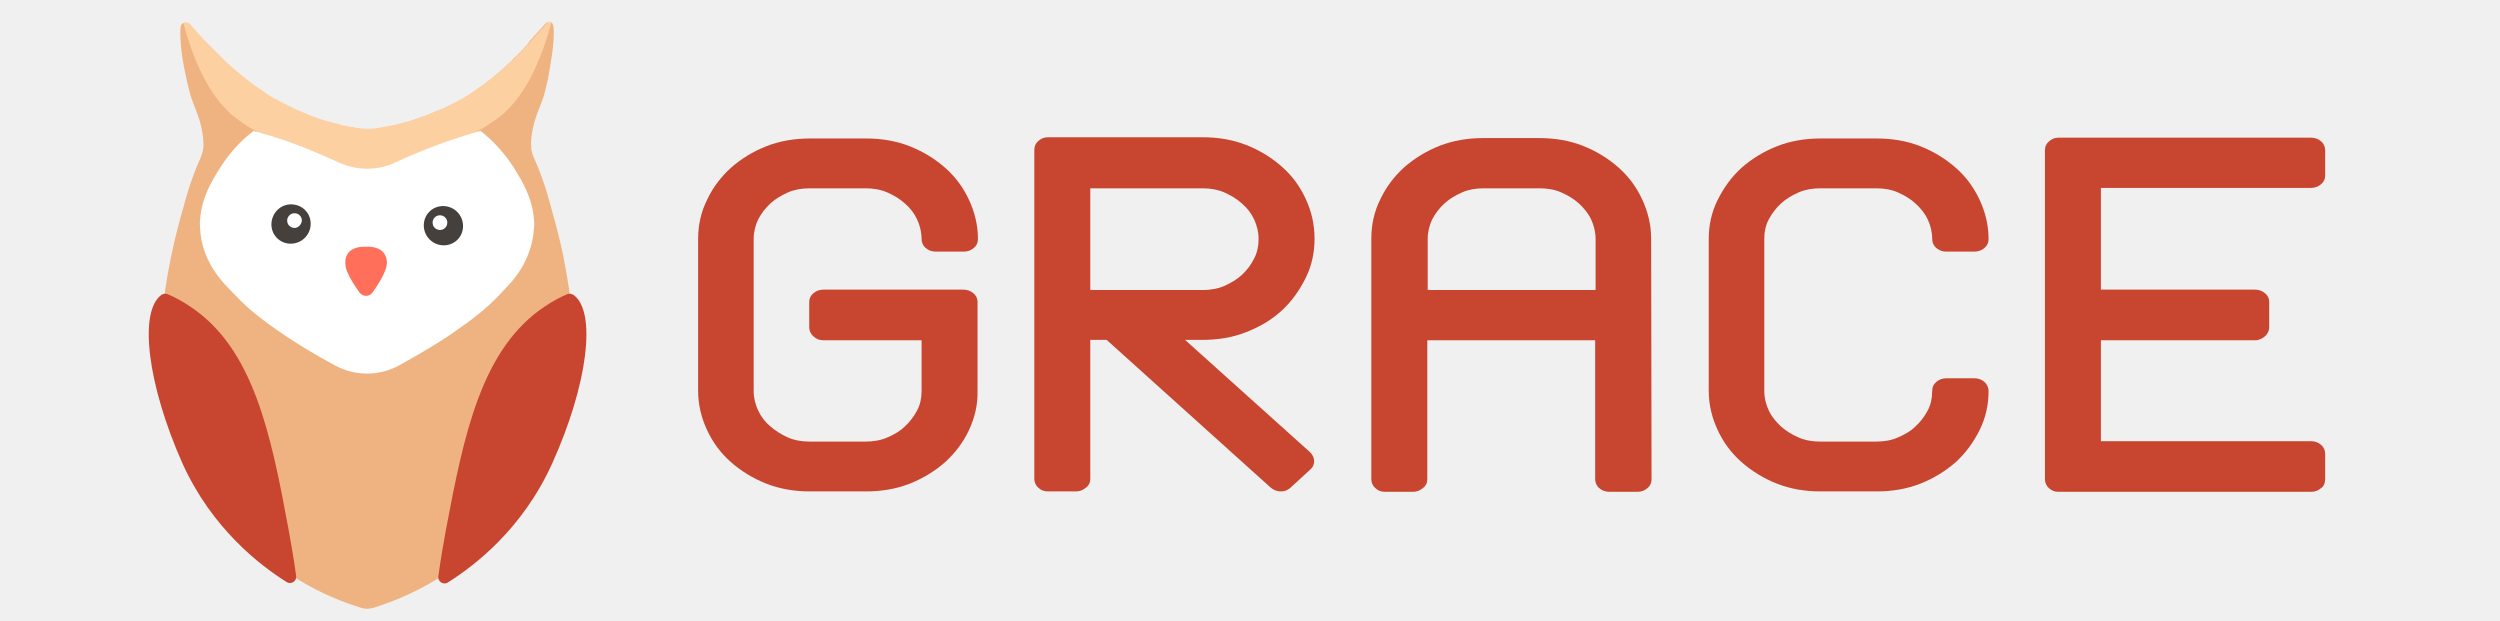
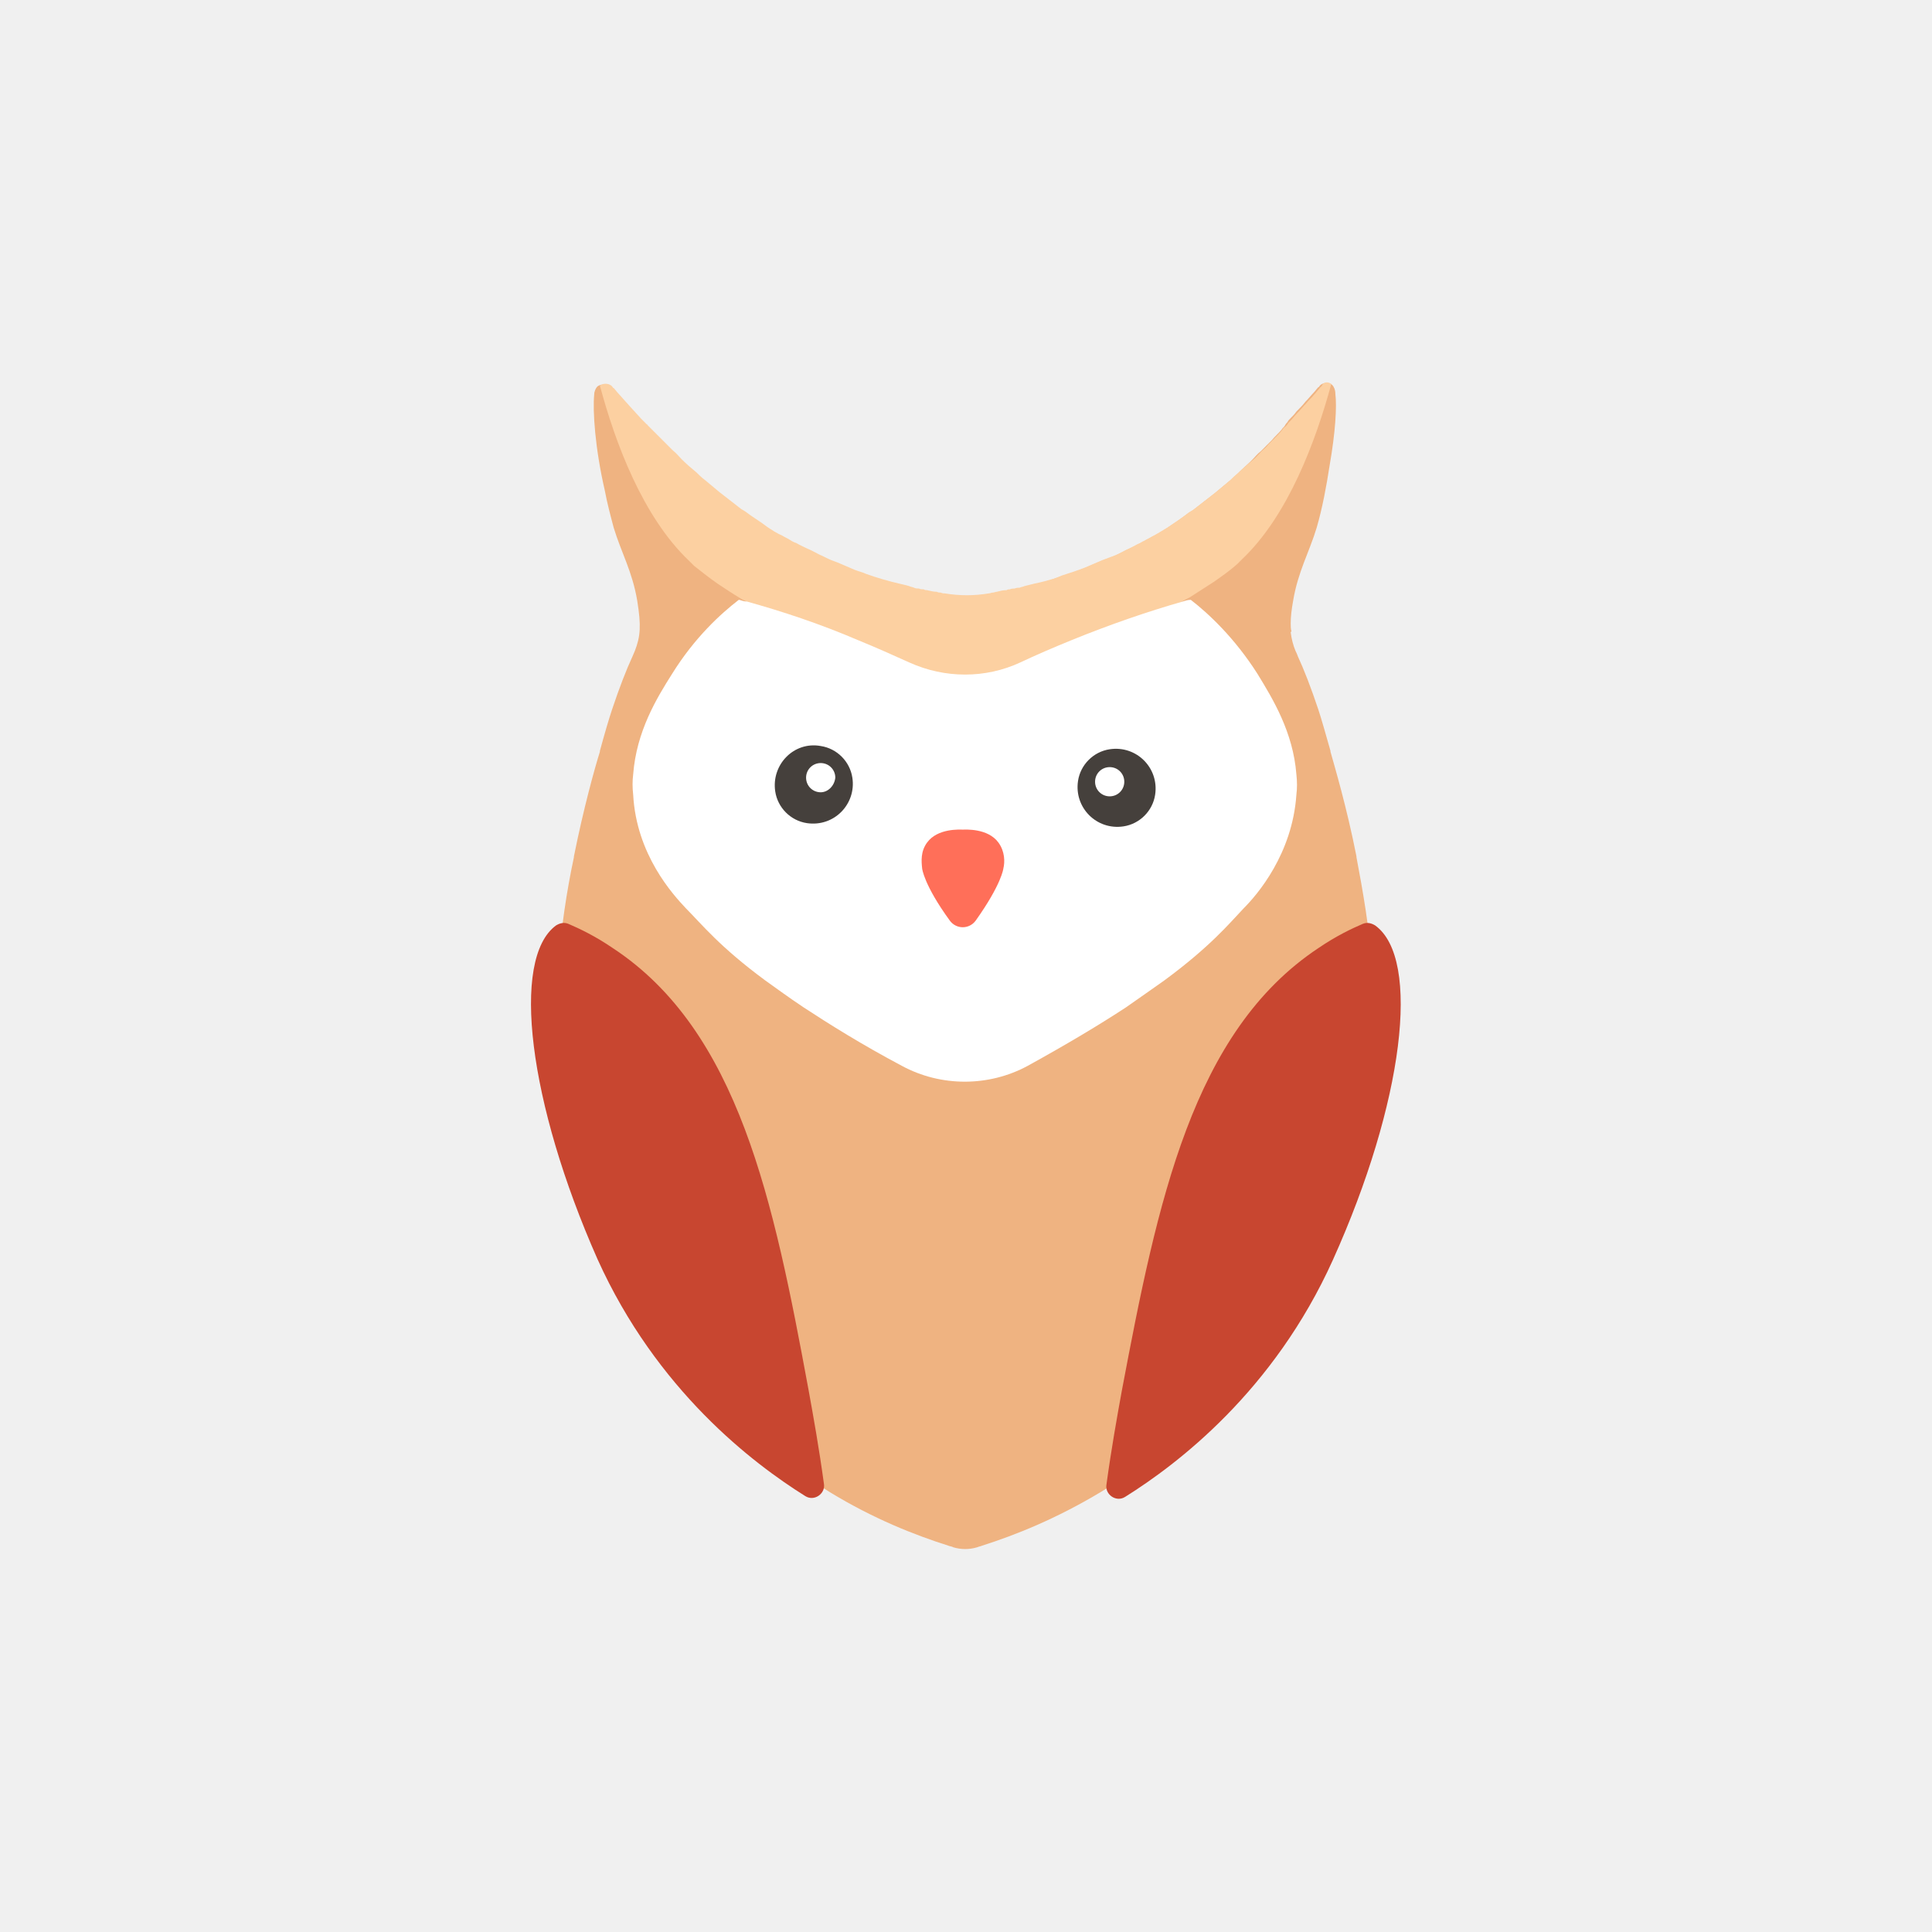
- <svg xmlns="http://www.w3.org/2000/svg" version="1.1" id="Camada_1" x="0px" y="0px" viewBox="0 640 612 152" enable-background="new 0 640 612 152" xml:space="preserve">
+ <svg xmlns="http://www.w3.org/2000/svg" version="1.1" id="Camada_1" x="0px" y="0px" viewBox="0 0 238 238" style="enable-background:new 0 0 238 238;" xml:space="preserve">
+   <style type="text/css">
+ 	.st0{fill:#EFB381;}
+ 	.st1{fill:#C84630;}
+ 	.st2{fill:#FCD0A1;}
+ 	.st3{fill:#FFFFFF;}
+ 	.st4{fill:#FF6F59;}
+ 	.st5{fill:#45403C;}
+ </style>
  <g id="Logo_maior">
    <g id="Corujinha_completa">
-       <path fill="#EFB381" d="M140,717.1c-0.3-4.5-1.1-9.1-1.9-13.3c0-0.1,0-0.1,0-0.1c-1.2-6.1-2.7-11.1-3.2-12.9v-0.1    c-0.6-2.1-1.1-3.9-1.5-5.1l0,0c-0.9-2.7-1.8-5-2.5-6.5c-0.1-0.3-0.2-0.5-0.3-0.7c-0.3-0.7-0.5-1.5-0.6-2.3c0-0.1,0.1-0.1,0.1-0.1    c-0.1-0.3-0.1-0.7-0.1-1c0-0.8,0.1-1.7,0.3-2.8c0.6-3.6,2-6,2.9-9c0.7-2.4,1.2-5.1,1.6-7.7c0.7-4,0.9-7.2,0.7-8.8    c0-0.5-0.2-0.9-0.4-1.1c-0.4-0.3-1-0.3-1.4,0l-0.1,0.1c-0.1,0.1-0.1,0.2-0.2,0.2c-0.2,0.2-0.4,0.5-0.6,0.7c-0.3,0.3-0.6,0.7-1,1.1    c-0.3,0.4-0.7,0.8-1.1,1.2c-0.2,0.3-0.5,0.6-0.8,0.9c-0.1,0.1-0.2,0.2-0.3,0.4c-0.1,0.1-0.2,0.2-0.3,0.4l0,0l0,0    c-0.1,0.2-0.3,0.3-0.4,0.5c-0.4,0.5-0.9,0.9-1.2,1.3c-0.2,0.2-0.4,0.4-0.6,0.6c-0.3,0.3-0.5,0.5-0.8,0.8c-0.4,0.3-0.7,0.7-1.1,1.1    c-0.6,0.6-1.2,1.1-1.8,1.7c-0.3,0.3-0.6,0.6-1,0.9c-0.6,0.5-1.2,1-1.8,1.5c-0.9,0.7-1.8,1.4-2.7,2.1c-0.2,0.1-0.3,0.2-0.5,0.3    c-0.9,0.7-1.8,1.3-2.7,1.9c-0.6,0.4-1.2,0.8-1.9,1.1c-0.3,0.2-0.6,0.3-0.9,0.5s-0.5,0.3-0.8,0.4c-0.5,0.3-1,0.5-1.4,0.7    s-1,0.5-1.4,0.7c-0.3,0.1-0.5,0.2-0.8,0.3s-0.5,0.2-0.8,0.3c-0.2,0.1-0.5,0.2-0.7,0.3s-0.5,0.2-0.7,0.3s-0.5,0.2-0.7,0.3    c-1,0.4-2,0.7-2.9,1c-0.5,0.2-0.9,0.3-1.4,0.5l-0.7,0.2c-0.5,0.1-0.9,0.3-1.3,0.4c-0.4,0.1-0.9,0.2-1.2,0.3    c-0.2,0.1-0.4,0.1-0.6,0.2c-0.2,0.1-0.4,0.1-0.6,0.1c-0.2,0.1-0.4,0.1-0.6,0.1c-0.1,0.1-0.3,0.1-0.4,0.1c-0.4,0.1-0.8,0.2-1.2,0.2    c-0.2,0.1-0.3,0.1-0.5,0.1c-0.2,0.1-0.3,0.1-0.5,0.1c-0.7,0.1-1.3,0.2-1.9,0.3c-0.3,0.1-0.6,0.1-0.9,0.1s-0.6,0-0.9-0.1    c-0.5-0.1-1.1-0.2-1.9-0.3c-0.2,0-0.3-0.1-0.5-0.1s-0.3-0.1-0.5-0.1c-0.4-0.1-0.7-0.2-1.2-0.2c-0.1-0.1-0.3-0.1-0.4-0.1    c-0.2-0.1-0.4-0.1-0.6-0.1c-0.2-0.1-0.4-0.1-0.6-0.1c-0.2-0.1-0.4-0.1-0.6-0.2c-0.4-0.1-0.8-0.2-1.2-0.3c-1.2-0.3-2.6-0.7-4.1-1.2    c-0.5-0.2-1-0.3-1.4-0.5c-0.2-0.1-0.5-0.2-0.7-0.3s-0.5-0.2-0.7-0.3s-0.5-0.2-0.7-0.3s-0.5-0.2-0.8-0.3c-0.5-0.2-1-0.5-1.5-0.7    s-1-0.5-1.4-0.7c-0.5-0.2-1-0.5-1.4-0.7c-0.3-0.1-0.5-0.3-0.8-0.4c-0.3-0.2-0.6-0.3-0.9-0.5c-0.6-0.3-1.2-0.7-1.9-1.1    c-0.9-0.6-1.8-1.2-2.7-1.9c-0.2-0.1-0.3-0.2-0.5-0.3c-0.9-0.7-1.8-1.4-2.7-2.1c-0.6-0.5-1.2-1-1.8-1.5c-0.3-0.3-0.6-0.6-1-0.9    c-0.6-0.6-1.2-1.1-1.8-1.7c-0.4-0.3-0.7-0.7-1.1-1.1c-0.3-0.3-0.6-0.6-0.8-0.8c-0.8-0.8-1.6-1.6-2.3-2.3c0,0,0-0.1-0.1-0.1    c-0.2-0.2-0.5-0.5-0.7-0.7c-1.1-1.1-2-2.2-2.8-3.1c-0.2-0.2-0.4-0.5-0.6-0.7c-0.1-0.1-0.1-0.2-0.2-0.2c0-0.1-0.1-0.1-0.1-0.1    c-0.4-0.3-1-0.3-1.4,0c-0.2,0.2-0.4,0.6-0.4,1c-0.2,2,0.1,6.6,1.3,11.8c0.3,1.6,0.7,3.1,1.1,4.6c0.9,3,2.3,5.4,2.9,9    c0.5,3.1,0.4,4.4-0.3,6.2c-0.1,0.2-0.2,0.5-0.3,0.7c-0.7,1.5-1.6,3.8-2.5,6.5l0,0c-0.4,1.2-0.9,2.9-1.5,5.1v0.1    c-0.6,1.9-2,6.9-3.2,12.9c0,0.1,0,0.1,0,0.1c-0.9,4.2-1.6,8.9-1.9,13.3c-0.1,1.1-0.1,2.3-0.1,3.4l0,0c0,0.7,0,1.5,0,2.2    c0,1.8,0.1,3.5,0.2,5.1c0.3,3.7,0.9,7,1.5,9.9c1.2,5.5,2.6,9.3,3,10.2c8.2,20.9,24.3,31.3,28.8,34.1c5.4,3.3,10.5,5.3,14.6,6.6    c0.2,0.1,0.5,0.1,0.6,0.2c1,0.3,2,0.3,3,0c0.2-0.1,0.4-0.1,0.6-0.2c4.1-1.3,9.1-3.3,14.6-6.6c4.5-2.7,20.6-13.2,28.8-34.1    c0.3-0.9,1.8-4.7,3-10.2c0.6-2.8,1.2-6.2,1.5-9.9c0.1-1.6,0.2-3.3,0.2-5.1c0-0.7,0-1.5,0-2.2l0,0    C140.2,719.3,140.1,718.2,140,717.1z" />
-       <path id="asa_esquerda_1_" fill="#C84630" d="M39.5,712.2c0.5-0.3,1-0.4,1.5-0.2c1.4,0.6,3.3,1.5,5.5,3    c15.5,10.2,19.8,31.1,24.1,54.4c0.6,3.3,1.3,7.2,1.9,11.6c0.2,1.2-1.2,2.2-2.3,1.5c-6.4-4-18.3-13-25.6-29.2    C36.1,734.1,33.9,716.3,39.5,712.2z" />
-       <path id="asa_direita_1_" fill="#C84630" d="M140.4,712.2c-0.5-0.3-1-0.4-1.5-0.2c-1.4,0.6-3.3,1.5-5.5,3    c-15.5,10.3-19.8,31.2-24.2,54.5c-0.6,3.3-1.3,7.2-1.9,11.6c-0.2,1.2,1.2,2.2,2.3,1.5c6.4-4,18.3-13,25.6-29.2    C143.9,734.1,146.1,716.3,140.4,712.2z" />
-       <path fill="#FCD0A1" d="M135,645.5c-1.9,7-5.3,16.2-11,21.6c-0.1,0.1-0.1,0.1-0.1,0.1c-0.2,0.2-0.3,0.3-0.5,0.5    c-0.9,0.8-1.9,1.5-2.9,2.2c-0.9,0.6-1.9,1.2-2.8,1.8l0,0c-0.3,0.2-0.6,0.3-0.9,0.5c-1,0.6-2,1.1-3,1.6c-2,1.1-4.1,2-6.1,3    c-2.6,1.2-5.1,2.5-7.3,4c-2.7,1.7-5.1,3.6-6.9,6.1c-0.6,0.9-1.1,1.7-1.6,2.7c-0.7,1.4-0.7,1.6-0.7,1.6c-0.3,0.9-0.5,1.5-1,1.8    c-0.6,0.2,0.1,0.2-0.5,0c-0.5-0.2-0.7-0.7-1-1.7c-0.1-0.2-0.2-0.6-0.6-1.4c-0.5-1-1-1.9-1.7-2.8c-1.8-2.4-4.2-4.4-6.9-6.1    c-2.3-1.4-4.8-2.7-7.3-4c-2-1-4-2-6.1-3c-1-0.5-2-1.1-3-1.6c-0.3-0.2-0.6-0.3-0.9-0.5l0,0c-1-0.6-1.9-1.2-2.8-1.8    c-1-0.7-1.9-1.4-2.9-2.2c-0.2-0.2-0.3-0.3-0.5-0.5c-0.1-0.1-0.1-0.1-0.1-0.1c-5.7-5.4-9.1-14.5-11-21.6c0.4-0.3,1-0.3,1.4,0    l0.1,0.1c0.1,0.1,0.1,0.2,0.2,0.2c0.2,0.2,0.4,0.5,0.6,0.7c0.8,0.9,1.7,1.9,2.8,3.1c0.2,0.2,0.5,0.5,0.7,0.7c0,0,0.1,0,0.1,0.1    c0.7,0.7,1.5,1.5,2.3,2.3c0.3,0.3,0.5,0.5,0.8,0.8c0.4,0.3,0.7,0.7,1.1,1.1c0.6,0.6,1.2,1.1,1.8,1.6c0.3,0.3,0.6,0.6,1,0.9    c0.6,0.5,1.2,1,1.8,1.5c0.9,0.7,1.8,1.4,2.7,2.1c0.2,0.1,0.3,0.2,0.5,0.3c0.9,0.7,1.8,1.2,2.7,1.9c0.6,0.4,1.2,0.8,1.9,1.1    c0.3,0.2,0.6,0.3,0.9,0.5s0.5,0.3,0.8,0.4c0.5,0.3,1,0.5,1.4,0.7c0.5,0.2,1,0.5,1.4,0.7c0.5,0.2,1,0.5,1.5,0.7    c0.3,0.1,0.5,0.2,0.8,0.3c0.2,0.1,0.5,0.2,0.7,0.3c0.2,0.1,0.5,0.2,0.7,0.3c0.2,0.1,0.5,0.2,0.7,0.3c0.5,0.2,1,0.3,1.4,0.5    c1.4,0.5,2.8,0.9,4.1,1.2c0.4,0.1,0.9,0.2,1.2,0.3c0.2,0.1,0.4,0.1,0.6,0.2c0.2,0.1,0.4,0.1,0.6,0.1c0.2,0.1,0.4,0.1,0.6,0.1    c0.1,0.1,0.3,0.1,0.4,0.1c0.4,0.1,0.8,0.2,1.2,0.2c0.2,0.1,0.3,0.1,0.5,0.1c0.2,0.1,0.3,0.1,0.5,0.1c1.8,0.3,3.6,0.3,5.4,0    c0.2,0,0.3-0.1,0.5-0.1s0.3-0.1,0.5-0.1c0.4-0.1,0.7-0.2,1.2-0.2c0.1-0.1,0.3-0.1,0.4-0.1c0.2-0.1,0.4-0.1,0.6-0.1    c0.2-0.1,0.4-0.1,0.6-0.1c0.2-0.1,0.4-0.1,0.6-0.2c0.4-0.1,0.8-0.2,1.2-0.3c0.5-0.1,0.9-0.2,1.3-0.3l0.7-0.2    c0.5-0.1,0.9-0.3,1.4-0.5c0.9-0.3,1.9-0.6,2.9-1c0.2-0.1,0.5-0.2,0.7-0.3s0.5-0.2,0.7-0.3s0.5-0.2,0.7-0.3    c0.3-0.1,0.5-0.2,0.8-0.3s0.5-0.2,0.8-0.3c0.5-0.2,1-0.5,1.4-0.7c0.5-0.2,1-0.5,1.4-0.7c0.3-0.1,0.5-0.3,0.8-0.4    c0.3-0.2,0.6-0.3,0.9-0.5c0.6-0.3,1.2-0.7,1.9-1.1c0.9-0.6,1.8-1.2,2.7-1.9c0.2-0.1,0.3-0.2,0.5-0.3c0.9-0.7,1.8-1.4,2.7-2.1    c0.6-0.5,1.2-1,1.8-1.5c0.3-0.3,0.6-0.6,1-0.9c0.6-0.6,1.2-1.1,1.8-1.6c0.4-0.3,0.7-0.7,1.1-1.1c0.3-0.3,0.6-0.5,0.8-0.8    c0.2-0.2,0.4-0.4,0.6-0.6c0.5-0.5,0.9-0.9,1.2-1.3c0.1-0.2,0.3-0.3,0.4-0.4l0,0l0,0c0.1-0.1,0.2-0.2,0.3-0.4    c0.1-0.1,0.2-0.2,0.3-0.3c0.3-0.3,0.5-0.6,0.8-0.9c0.4-0.4,0.7-0.8,1.1-1.2c0.3-0.4,0.7-0.7,1-1.1c0.2-0.2,0.4-0.5,0.6-0.7    c0.1-0.1,0.1-0.2,0.2-0.2c0-0.1,0.1-0.1,0.1-0.1C134,645.2,134.6,645.2,135,645.5z" />
-       <path id="rosto_3_" fill="#FFFFFF" d="M130.7,696.1c-0.5,7.3-4.8,12.3-6.5,14c-1.8,1.9-4.1,4.7-9.8,8.9l0,0c-1.4,1-3,2.1-4.7,3.3    c-3.2,2.1-7.2,4.5-12.1,7.2c-4.8,2.6-10.7,2.6-15.5,0c-4.9-2.6-8.9-5.1-12.1-7.2c-1.8-1.2-3.3-2.3-4.7-3.3l0,0    c-5.7-4.2-7.9-7-9.8-8.9c-1.6-1.7-6.1-6.6-6.5-14c-0.1-0.9-0.1-1.7,0-2.5c0.4-5.3,2.9-9.4,4.8-12.4c2.8-4.5,6-7.4,8.2-9.1h0.1l0,0    c0.3,0.1,0.6,0.2,0.9,0.2c4.3,1.2,8.9,2.7,13.8,4.8c2.2,0.9,4.2,1.8,6.2,2.7c4.4,2,9.4,2,13.7,0c1.9-0.9,4-1.8,6.2-2.7    c4.9-2,9.6-3.6,13.8-4.8c0.3-0.1,0.6-0.2,0.9-0.2l0,0h0.1c2.2,1.7,5.4,4.7,8.2,9.1c1.9,3.1,4.4,7.2,4.8,12.4    C130.8,694.5,130.8,695.3,130.7,696.1z" />
-       <path id="bico_2_" fill="#FF6F59" d="M94.6,705.2c0,0-0.2,1.9-3.4,6.4c-0.8,1.1-2.4,1.1-3.2,0c-3.2-4.4-3.4-6.4-3.4-6.4    c-0.1-0.9-0.2-2.1,0.6-3.2c1.3-1.8,4.1-1.6,4.4-1.6s3.1-0.2,4.4,1.6C94.8,703.1,94.8,704.4,94.6,705.2z" />
+       <path class="st0" d="M169,118.9c-0.3-4.5-1.1-9.1-1.9-13.3c0-0.1,0-0.1,0-0.1c-1.2-6.1-2.7-11.1-3.2-12.9v-0.1    c-0.6-2.1-1.1-3.9-1.5-5.1l0,0c-0.9-2.7-1.8-5-2.5-6.5c-0.1-0.3-0.2-0.5-0.3-0.7c-0.3-0.7-0.5-1.5-0.6-2.3c0-0.1,0.1-0.1,0.1-0.1    c-0.1-0.3-0.1-0.7-0.1-1c0-0.8,0.1-1.7,0.3-2.8c0.6-3.6,2-6,2.9-9c0.7-2.4,1.2-5.1,1.6-7.7c0.7-4,0.9-7.2,0.7-8.8    c0-0.5-0.2-0.9-0.4-1.1c-0.4-0.3-1-0.3-1.4,0l-0.1,0.1c-0.1,0.1-0.1,0.2-0.2,0.2c-0.2,0.2-0.4,0.5-0.6,0.7c-0.3,0.3-0.6,0.7-1,1.1    c-0.3,0.4-0.7,0.8-1.1,1.2c-0.2,0.3-0.5,0.6-0.8,0.9c-0.1,0.1-0.2,0.2-0.3,0.4c-0.1,0.1-0.2,0.2-0.3,0.4l0,0l0,0    c-0.1,0.2-0.3,0.3-0.4,0.5c-0.4,0.5-0.9,0.9-1.2,1.3c-0.2,0.2-0.4,0.4-0.6,0.6c-0.3,0.3-0.5,0.5-0.8,0.8c-0.4,0.3-0.7,0.7-1.1,1.1    c-0.6,0.6-1.2,1.1-1.8,1.7c-0.3,0.3-0.6,0.6-1,0.9c-0.6,0.5-1.2,1-1.8,1.5c-0.9,0.7-1.8,1.4-2.7,2.1c-0.2,0.1-0.3,0.2-0.5,0.3    c-0.9,0.7-1.8,1.3-2.7,1.9c-0.6,0.4-1.2,0.8-1.9,1.1c-0.3,0.2-0.6,0.3-0.9,0.5s-0.5,0.3-0.8,0.4c-0.5,0.3-1,0.5-1.4,0.7    c-0.4,0.2-1,0.5-1.4,0.7c-0.3,0.1-0.5,0.2-0.8,0.3s-0.5,0.2-0.8,0.3c-0.2,0.1-0.5,0.2-0.7,0.3s-0.5,0.2-0.7,0.3s-0.5,0.2-0.7,0.3    c-1,0.4-2,0.7-2.9,1c-0.5,0.2-0.9,0.3-1.4,0.5l-0.7,0.2c-0.5,0.1-0.9,0.3-1.3,0.4c-0.4,0.1-0.9,0.2-1.2,0.3    c-0.2,0.1-0.4,0.1-0.6,0.2c-0.2,0.1-0.4,0.1-0.6,0.1c-0.2,0.1-0.4,0.1-0.6,0.1c-0.1,0.1-0.3,0.1-0.4,0.1c-0.4,0.1-0.8,0.2-1.2,0.2    c-0.2,0.1-0.3,0.1-0.5,0.1c-0.2,0.1-0.3,0.1-0.5,0.1c-0.7,0.1-1.3,0.2-1.9,0.3c-0.3,0.1-0.6,0.1-0.9,0.1s-0.6,0-0.9-0.1    c-0.5-0.1-1.1-0.2-1.9-0.3c-0.2,0-0.3-0.1-0.5-0.1s-0.3-0.1-0.5-0.1c-0.4-0.1-0.7-0.2-1.2-0.2c-0.1-0.1-0.3-0.1-0.4-0.1    c-0.2-0.1-0.4-0.1-0.6-0.1c-0.2-0.1-0.4-0.1-0.6-0.1c-0.2-0.1-0.4-0.1-0.6-0.2c-0.4-0.1-0.8-0.2-1.2-0.3c-1.2-0.3-2.6-0.7-4.1-1.2    c-0.5-0.2-1-0.3-1.4-0.5c-0.2-0.1-0.5-0.2-0.7-0.3s-0.5-0.2-0.7-0.3s-0.5-0.2-0.7-0.3s-0.5-0.2-0.8-0.3c-0.5-0.2-1-0.5-1.5-0.7    s-1-0.5-1.4-0.7c-0.5-0.2-1-0.5-1.4-0.7c-0.3-0.1-0.5-0.3-0.8-0.4c-0.3-0.2-0.6-0.3-0.9-0.5c-0.6-0.3-1.2-0.7-1.9-1.1    c-0.9-0.6-1.8-1.2-2.7-1.9c-0.2-0.1-0.3-0.2-0.5-0.3c-0.9-0.7-1.8-1.4-2.7-2.1c-0.6-0.5-1.2-1-1.8-1.5c-0.3-0.3-0.6-0.6-1-0.9    c-0.6-0.6-1.2-1.1-1.8-1.7c-0.4-0.3-0.7-0.7-1.1-1.1c-0.3-0.3-0.6-0.6-0.8-0.8c-0.8-0.8-1.6-1.6-2.3-2.3c0,0,0-0.1-0.1-0.1    c-0.2-0.2-0.5-0.5-0.7-0.7c-1.1-1.1-2-2.2-2.8-3.1c-0.2-0.2-0.4-0.5-0.6-0.7c-0.1-0.1-0.1-0.2-0.2-0.2c0-0.1-0.1-0.1-0.1-0.1    c-0.4-0.3-1-0.3-1.4,0c-0.2,0.2-0.4,0.6-0.4,1c-0.2,2,0.1,6.6,1.3,11.8c0.3,1.6,0.7,3.1,1.1,4.6c0.9,3,2.3,5.4,2.9,9    c0.5,3.1,0.4,4.4-0.3,6.2c-0.1,0.2-0.2,0.5-0.3,0.7c-0.7,1.5-1.6,3.8-2.5,6.5l0,0c-0.4,1.2-0.9,2.9-1.5,5.1v0.1    c-0.6,1.9-2,6.9-3.2,12.9c0,0.1,0,0.1,0,0.1c-0.9,4.2-1.6,8.9-1.9,13.3c-0.1,1.1-0.1,2.3-0.1,3.4l0,0c0,0.7,0,1.5,0,2.2    c0,1.8,0.1,3.5,0.2,5.1c0.3,3.7,0.9,7,1.5,9.9c1.2,5.5,2.6,9.3,3,10.2c8.2,20.9,24.3,31.3,28.8,34.1c5.4,3.3,10.5,5.3,14.6,6.6    c0.2,0.1,0.5,0.1,0.6,0.2c1,0.3,2,0.3,3,0c0.2-0.1,0.4-0.1,0.6-0.2c4.1-1.3,9.1-3.3,14.6-6.6c4.5-2.7,20.6-13.2,28.8-34.1    c0.3-0.9,1.8-4.7,3-10.2c0.6-2.8,1.2-6.2,1.5-9.9c0.1-1.6,0.2-3.3,0.2-5.1c0-0.7,0-1.5,0-2.2l0,0C169.2,121.1,169.1,120,169,118.9    z" />
+       <path id="asa_esquerda_1_" class="st1" d="M68.5,114c0.5-0.3,1-0.4,1.5-0.2c1.4,0.6,3.3,1.5,5.5,3C91,127,95.3,147.9,99.6,171.2    c0.6,3.3,1.3,7.2,1.9,11.6c0.2,1.2-1.2,2.2-2.3,1.5c-6.4-4-18.3-13-25.6-29.2C65.1,135.9,62.9,118.1,68.5,114z" />
+       <path id="asa_direita_1_" class="st1" d="M169.4,114c-0.5-0.3-1-0.4-1.5-0.2c-1.4,0.6-3.3,1.5-5.5,3    c-15.5,10.3-19.8,31.2-24.2,54.5c-0.6,3.3-1.3,7.2-1.9,11.6c-0.2,1.2,1.2,2.2,2.3,1.5c6.4-4,18.3-13,25.6-29.2    C172.9,135.9,175.1,118.1,169.4,114z" />
+       <path class="st2" d="M164,47.3c-1.9,7-5.3,16.2-11,21.6c-0.1,0.1-0.1,0.1-0.1,0.1c-0.2,0.2-0.3,0.3-0.5,0.5    c-0.9,0.8-1.9,1.5-2.9,2.2c-0.9,0.6-1.9,1.2-2.8,1.8l0,0c-0.3,0.2-0.6,0.3-0.9,0.5c-1,0.6-2,1.1-3,1.6c-2,1.1-4.1,2-6.1,3    c-2.6,1.2-5.1,2.5-7.3,4c-2.7,1.7-5.1,3.6-6.9,6.1c-0.6,0.9-1.1,1.7-1.6,2.7c-0.7,1.4-0.7,1.6-0.7,1.6c-0.3,0.9-0.5,1.5-1,1.8    c-0.6,0.2,0.1,0.2-0.5,0c-0.5-0.2-0.7-0.7-1-1.7c-0.1-0.2-0.2-0.6-0.6-1.4c-0.5-1-1-1.9-1.7-2.8c-1.8-2.4-4.2-4.4-6.9-6.1    c-2.3-1.4-4.8-2.7-7.3-4c-2-1-4-2-6.1-3c-1-0.5-2-1.1-3-1.6c-0.3-0.2-0.6-0.3-0.9-0.5l0,0c-1-0.6-1.9-1.2-2.8-1.8    c-1-0.7-1.9-1.4-2.9-2.2c-0.2-0.2-0.3-0.3-0.5-0.5c-0.1-0.1-0.1-0.1-0.1-0.1c-5.7-5.4-9.1-14.5-11-21.6c0.4-0.3,1-0.3,1.4,0    l0.1,0.1c0.1,0.1,0.1,0.2,0.2,0.2c0.2,0.2,0.4,0.5,0.6,0.7c0.8,0.9,1.7,1.9,2.8,3.1c0.2,0.2,0.5,0.5,0.7,0.7c0,0,0.1,0,0.1,0.1    c0.7,0.7,1.5,1.5,2.3,2.3c0.3,0.3,0.5,0.5,0.8,0.8c0.4,0.3,0.7,0.7,1.1,1.1c0.6,0.6,1.2,1.1,1.8,1.6c0.3,0.3,0.6,0.6,1,0.9    c0.6,0.5,1.2,1,1.8,1.5c0.9,0.7,1.8,1.4,2.7,2.1c0.2,0.1,0.3,0.2,0.5,0.3c0.9,0.7,1.8,1.2,2.7,1.9c0.6,0.4,1.2,0.8,1.9,1.1    c0.3,0.2,0.6,0.3,0.9,0.5s0.5,0.3,0.8,0.4c0.5,0.3,1,0.5,1.4,0.7c0.5,0.2,1,0.5,1.4,0.7c0.5,0.2,1,0.5,1.5,0.7    c0.3,0.1,0.5,0.2,0.8,0.3c0.2,0.1,0.5,0.2,0.7,0.3s0.5,0.2,0.7,0.3s0.5,0.2,0.7,0.3c0.5,0.2,1,0.3,1.4,0.5    c1.4,0.5,2.8,0.9,4.1,1.2c0.4,0.1,0.9,0.2,1.2,0.3c0.2,0.1,0.4,0.1,0.6,0.2c0.2,0.1,0.4,0.1,0.6,0.1c0.2,0.1,0.4,0.1,0.6,0.1    c0.1,0.1,0.3,0.1,0.4,0.1c0.4,0.1,0.8,0.2,1.2,0.2c0.2,0.1,0.3,0.1,0.5,0.1c0.2,0.1,0.3,0.1,0.5,0.1c1.8,0.3,3.6,0.3,5.4,0    c0.2,0,0.3-0.1,0.5-0.1s0.3-0.1,0.5-0.1c0.4-0.1,0.7-0.2,1.2-0.2c0.1-0.1,0.3-0.1,0.4-0.1c0.2-0.1,0.4-0.1,0.6-0.1    c0.2-0.1,0.4-0.1,0.6-0.1c0.2-0.1,0.4-0.1,0.6-0.2c0.4-0.1,0.8-0.2,1.2-0.3c0.5-0.1,0.9-0.2,1.3-0.3l0.7-0.2    c0.5-0.1,0.9-0.3,1.4-0.5c0.9-0.3,1.9-0.6,2.9-1c0.2-0.1,0.5-0.2,0.7-0.3s0.5-0.2,0.7-0.3s0.5-0.2,0.7-0.3    c0.3-0.1,0.5-0.2,0.8-0.3s0.5-0.2,0.8-0.3c0.5-0.2,1-0.5,1.4-0.7c0.5-0.2,1-0.5,1.4-0.7c0.3-0.1,0.5-0.3,0.8-0.4    c0.3-0.2,0.6-0.3,0.9-0.5c0.6-0.3,1.2-0.7,1.9-1.1c0.9-0.6,1.8-1.2,2.7-1.9c0.2-0.1,0.3-0.2,0.5-0.3c0.9-0.7,1.8-1.4,2.7-2.1    c0.6-0.5,1.2-1,1.8-1.5c0.3-0.3,0.6-0.6,1-0.9c0.6-0.6,1.2-1.1,1.8-1.6c0.4-0.3,0.7-0.7,1.1-1.1c0.3-0.3,0.6-0.5,0.8-0.8    c0.2-0.2,0.4-0.4,0.6-0.6c0.5-0.5,0.9-0.9,1.2-1.3c0.1-0.2,0.3-0.3,0.4-0.4l0,0l0,0c0.1-0.1,0.2-0.2,0.3-0.4    c0.1-0.1,0.2-0.2,0.3-0.3c0.3-0.3,0.5-0.6,0.8-0.9c0.4-0.4,0.7-0.8,1.1-1.2c0.3-0.4,0.7-0.7,1-1.1c0.2-0.2,0.4-0.5,0.6-0.7    c0.1-0.1,0.1-0.2,0.2-0.2c0-0.1,0.1-0.1,0.1-0.1C163,47,163.6,47,164,47.3z" />
+       <path id="rosto_3_" class="st3" d="M159.7,97.9c-0.5,7.3-4.8,12.3-6.5,14c-1.8,1.9-4.1,4.7-9.8,8.9l0,0c-1.4,1-3,2.1-4.7,3.3    c-3.2,2.1-7.2,4.5-12.1,7.2c-4.8,2.6-10.7,2.6-15.5,0c-4.9-2.6-8.9-5.1-12.1-7.2c-1.8-1.2-3.3-2.3-4.7-3.3l0,0    c-5.7-4.2-7.9-7-9.8-8.9c-1.6-1.7-6.1-6.6-6.5-14c-0.1-0.9-0.1-1.7,0-2.5c0.4-5.3,2.9-9.4,4.8-12.4c2.8-4.5,6-7.4,8.2-9.1h0.1l0,0    c0.3,0.1,0.6,0.2,0.9,0.2c4.3,1.2,8.9,2.7,13.8,4.8c2.2,0.9,4.2,1.8,6.2,2.7c4.4,2,9.4,2,13.7,0c1.9-0.9,4-1.8,6.2-2.7    c4.9-2,9.6-3.6,13.8-4.8c0.3-0.1,0.6-0.2,0.9-0.2l0,0h0.1c2.2,1.7,5.4,4.7,8.2,9.1c1.9,3.1,4.4,7.2,4.8,12.4    C159.8,96.3,159.8,97.1,159.7,97.9z" />
+       <path id="bico_2_" class="st4" d="M123.6,107c0,0-0.2,1.9-3.4,6.4c-0.8,1.1-2.4,1.1-3.2,0c-3.2-4.4-3.4-6.4-3.4-6.4    c-0.1-0.9-0.2-2.1,0.6-3.2c1.3-1.8,4.1-1.6,4.4-1.6s3.1-0.2,4.4,1.6C123.8,104.9,123.8,106.2,123.6,107z" />
      <g id="Olhos_3_">
-         <path fill="#45403C" d="M76,694c-0.3-2-1.9-3.6-3.9-3.9c-3.3-0.6-6.1,2.3-5.6,5.6c0.3,2,1.9,3.6,3.9,3.9     C73.8,700.1,76.5,697.2,76,694z M72.1,695.8c-1,0-1.8-0.8-1.8-1.8s0.8-1.8,1.8-1.8s1.8,0.8,1.8,1.8C73.8,695,73,695.8,72.1,695.8     z" />
-         <path fill="#45403C" d="M107.7,690.5c-2,0.3-3.6,1.9-3.9,3.9c-0.5,3.3,2.3,6.1,5.6,5.6c2-0.3,3.6-1.9,3.9-3.9     C113.8,692.8,111,690,107.7,690.5z M107.7,696.3c-1,0-1.8-0.8-1.8-1.8s0.8-1.8,1.8-1.8s1.8,0.8,1.8,1.8     C109.5,695.5,108.7,696.3,107.7,696.3z" />
+         <path class="st5" d="M105,95.8c-0.3-2-1.9-3.6-3.9-3.9c-3.3-0.6-6.1,2.3-5.6,5.6c0.3,2,1.9,3.6,3.9,3.9     C102.8,101.9,105.5,99,105,95.8z M101.1,97.6c-1,0-1.8-0.8-1.8-1.8s0.8-1.8,1.8-1.8s1.8,0.8,1.8,1.8     C102.8,96.8,102,97.6,101.1,97.6z" />
+         <path class="st5" d="M136.7,92.3c-2,0.3-3.6,1.9-3.9,3.9c-0.5,3.3,2.3,6.1,5.6,5.6c2-0.3,3.6-1.9,3.9-3.9     C142.8,94.6,140,91.8,136.7,92.3z M136.7,98.1c-1,0-1.8-0.8-1.8-1.8s0.8-1.8,1.8-1.8s1.8,0.8,1.8,1.8S137.7,98.1,136.7,98.1z" />
      </g>
-     </g>
-     <g id="GRACE_2_">
-       <path fill="#C84630" d="M237.2,745.3c-1.4,3-3.4,5.6-5.8,7.8c-2.5,2.2-5.4,4-8.7,5.3s-6.9,1.9-10.7,1.9h-13.7    c-3.8,0-7.4-0.6-10.7-1.9s-6.2-3.1-8.7-5.3c-2.5-2.2-4.4-4.8-5.8-7.8c-1.4-3-2.2-6.2-2.2-9.6v-37.2c0-3.4,0.7-6.6,2.2-9.6    c1.4-3,3.4-5.6,5.8-7.8c2.5-2.2,5.4-4,8.7-5.3s6.9-1.9,10.7-1.9H212c3.8,0,7.4,0.6,10.7,1.9s6.2,3.1,8.7,5.3s4.4,4.8,5.8,7.8    c1.4,3,2.2,6.2,2.2,9.6c0,0.9-0.3,1.6-1,2.2c-0.7,0.6-1.5,0.9-2.5,0.9h-6.8c-1,0-1.8-0.3-2.5-0.9c-0.7-0.6-1-1.4-1-2.2    c0-1.7-0.4-3.3-1.1-4.8c-0.7-1.5-1.7-2.8-3-3.9c-1.2-1.1-2.7-2-4.3-2.7s-3.4-1-5.3-1h-13.7c-1.9,0-3.7,0.3-5.3,1s-3.1,1.6-4.3,2.7    c-1.2,1.1-2.2,2.4-3,3.9c-0.7,1.5-1.1,3.1-1.1,4.8v37.2c0,1.7,0.4,3.3,1.1,4.8c0.7,1.5,1.7,2.8,3,3.9c1.3,1.1,2.7,2,4.3,2.7    s3.4,1,5.3,1h13.7c1.9,0,3.7-0.3,5.3-1s3.1-1.5,4.3-2.7c1.2-1.1,2.2-2.4,3-3.9s1.1-3.1,1.1-4.8v-12.4h-24c-1,0-1.8-0.3-2.5-1    c-0.7-0.6-1-1.4-1-2.2v-6.2c0-0.8,0.3-1.5,1-2.1c0.7-0.6,1.5-0.9,2.5-0.9h34.2c1,0,1.8,0.3,2.5,0.9c0.7,0.6,1,1.3,1,2.1v21.7    C239.4,739.1,238.6,742.3,237.2,745.3z" />
-       <path fill="#C84630" d="M321.8,698.5c0,3.4-0.7,6.6-2.2,9.6s-3.4,5.7-5.8,7.9c-2.5,2.3-5.4,4-8.7,5.3c-3.3,1.3-6.9,1.9-10.7,1.9    h-4.3l30.6,27.5c0.7,0.7,1,1.4,1,2.2c0,0.8-0.3,1.5-1,2.1l-4.8,4.4c-0.7,0.6-1.4,0.9-2.3,0.9s-1.8-0.3-2.5-0.9l-40.2-36.2h-4v34    c0,0.9-0.3,1.6-1.1,2.2c-0.7,0.6-1.5,0.9-2.4,0.9h-6.9c-0.9,0-1.7-0.3-2.3-0.9c-0.7-0.6-1-1.4-1-2.2v-80.5c0-0.9,0.3-1.6,1-2.2    c0.7-0.6,1.4-0.9,2.3-0.9h37.9c3.8,0,7.4,0.6,10.7,1.9c3.3,1.3,6.2,3.1,8.7,5.3s4.4,4.8,5.8,7.8    C321.1,691.8,321.8,695,321.8,698.5z M308.1,698.5c0-1.7-0.4-3.3-1.1-4.8s-1.7-2.8-3-3.9c-1.2-1.1-2.7-2-4.3-2.7    c-1.6-0.7-3.4-1-5.3-1h-27.5V711h27.5c1.9,0,3.7-0.3,5.3-1s3.1-1.6,4.3-2.7c1.2-1.1,2.2-2.4,3-4    C307.8,701.8,308.1,700.2,308.1,698.5z" />
-       <path fill="#C84630" d="M404.3,757.3c0,0.9-0.3,1.6-1,2.2c-0.7,0.6-1.5,0.9-2.5,0.9H394c-1,0-1.8-0.3-2.5-0.9    c-0.7-0.6-1-1.4-1-2.2v-34h-41.1v34c0,0.9-0.3,1.6-1.1,2.2c-0.7,0.6-1.5,0.9-2.4,0.9H339c-0.9,0-1.7-0.3-2.3-0.9    c-0.7-0.6-1-1.4-1-2.2v-58.9c0-3.4,0.7-6.6,2.2-9.6c1.4-3,3.4-5.6,5.8-7.8c2.5-2.2,5.4-4,8.7-5.3s6.9-1.9,10.7-1.9h13.7    c3.8,0,7.4,0.6,10.7,1.9c3.3,1.3,6.2,3.1,8.7,5.3s4.4,4.8,5.8,7.8s2.2,6.2,2.2,9.6L404.3,757.3L404.3,757.3z M390.6,698.5    c0-1.7-0.4-3.3-1.1-4.8s-1.8-2.8-3-3.9c-1.2-1.1-2.7-2-4.3-2.7c-1.6-0.7-3.4-1-5.3-1h-13.7c-1.9,0-3.7,0.3-5.3,1    c-1.6,0.7-3.1,1.6-4.3,2.7c-1.2,1.1-2.2,2.4-3,3.9c-0.7,1.5-1.1,3.1-1.1,4.8V711h41.1L390.6,698.5L390.6,698.5z" />
-       <path fill="#C84630" d="M486.8,735.7c0,3.4-0.7,6.6-2.2,9.6s-3.4,5.6-5.8,7.8c-2.5,2.2-5.4,4-8.7,5.3c-3.3,1.3-6.9,1.9-10.7,1.9    h-13.7c-3.8,0-7.4-0.6-10.7-1.9c-3.3-1.3-6.2-3.1-8.7-5.3c-2.5-2.2-4.4-4.8-5.8-7.8s-2.2-6.2-2.2-9.6v-37.2c0-3.4,0.7-6.6,2.2-9.6    s3.4-5.6,5.8-7.8c2.5-2.2,5.4-4,8.7-5.3c3.3-1.3,6.9-1.9,10.7-1.9h13.7c3.8,0,7.4,0.6,10.7,1.9c3.3,1.3,6.2,3.1,8.7,5.3    s4.4,4.8,5.8,7.8s2.2,6.2,2.2,9.6c0,0.9-0.3,1.6-1,2.2c-0.7,0.6-1.5,0.9-2.5,0.9h-6.8c-1,0-1.8-0.3-2.5-0.9c-0.7-0.6-1-1.4-1-2.2    c0-1.7-0.4-3.3-1.1-4.8s-1.8-2.8-3-3.9c-1.2-1.1-2.7-2-4.3-2.7c-1.6-0.7-3.4-1-5.3-1h-13.7c-1.9,0-3.7,0.3-5.3,1s-3.1,1.6-4.3,2.7    c-1.2,1.1-2.2,2.4-3,3.9s-1.1,3.1-1.1,4.8v37.2c0,1.7,0.4,3.3,1.1,4.8s1.8,2.8,3,3.9c1.2,1.1,2.7,2,4.3,2.7c1.6,0.7,3.4,1,5.3,1    h13.7c1.9,0,3.7-0.3,5.3-1c1.6-0.7,3.1-1.5,4.3-2.7c1.2-1.1,2.2-2.4,3-3.9s1.1-3.1,1.1-4.8c0-0.9,0.3-1.6,1-2.2    c0.7-0.6,1.5-0.9,2.5-0.9h6.8c1,0,1.8,0.3,2.5,0.9C486.4,734.1,486.8,734.8,486.8,735.7z" />
-       <path fill="#C84630" d="M568.2,759.5c-0.7,0.6-1.5,0.9-2.5,0.9h-61.8c-0.9,0-1.7-0.3-2.3-0.9c-0.7-0.6-1-1.4-1-2.2v-80.5    c0-0.9,0.3-1.6,1-2.2c0.7-0.6,1.4-0.9,2.3-0.9h61.8c1,0,1.8,0.3,2.5,0.9c0.7,0.6,1,1.4,1,2.2v6.2c0,0.8-0.3,1.5-1,2.1    c-0.7,0.6-1.5,0.9-2.5,0.9h-51.4v24.9H552c1,0,1.8,0.3,2.5,0.9c0.7,0.6,1,1.3,1,2.1v6.2c0,0.8-0.3,1.5-1,2.2c-0.7,0.6-1.5,1-2.5,1    h-37.7V748h51.4c1,0,1.8,0.3,2.5,0.9c0.7,0.6,1,1.4,1,2.2v6.1C569.2,758.2,568.9,759,568.2,759.5z" />
    </g>
  </g>
</svg>
